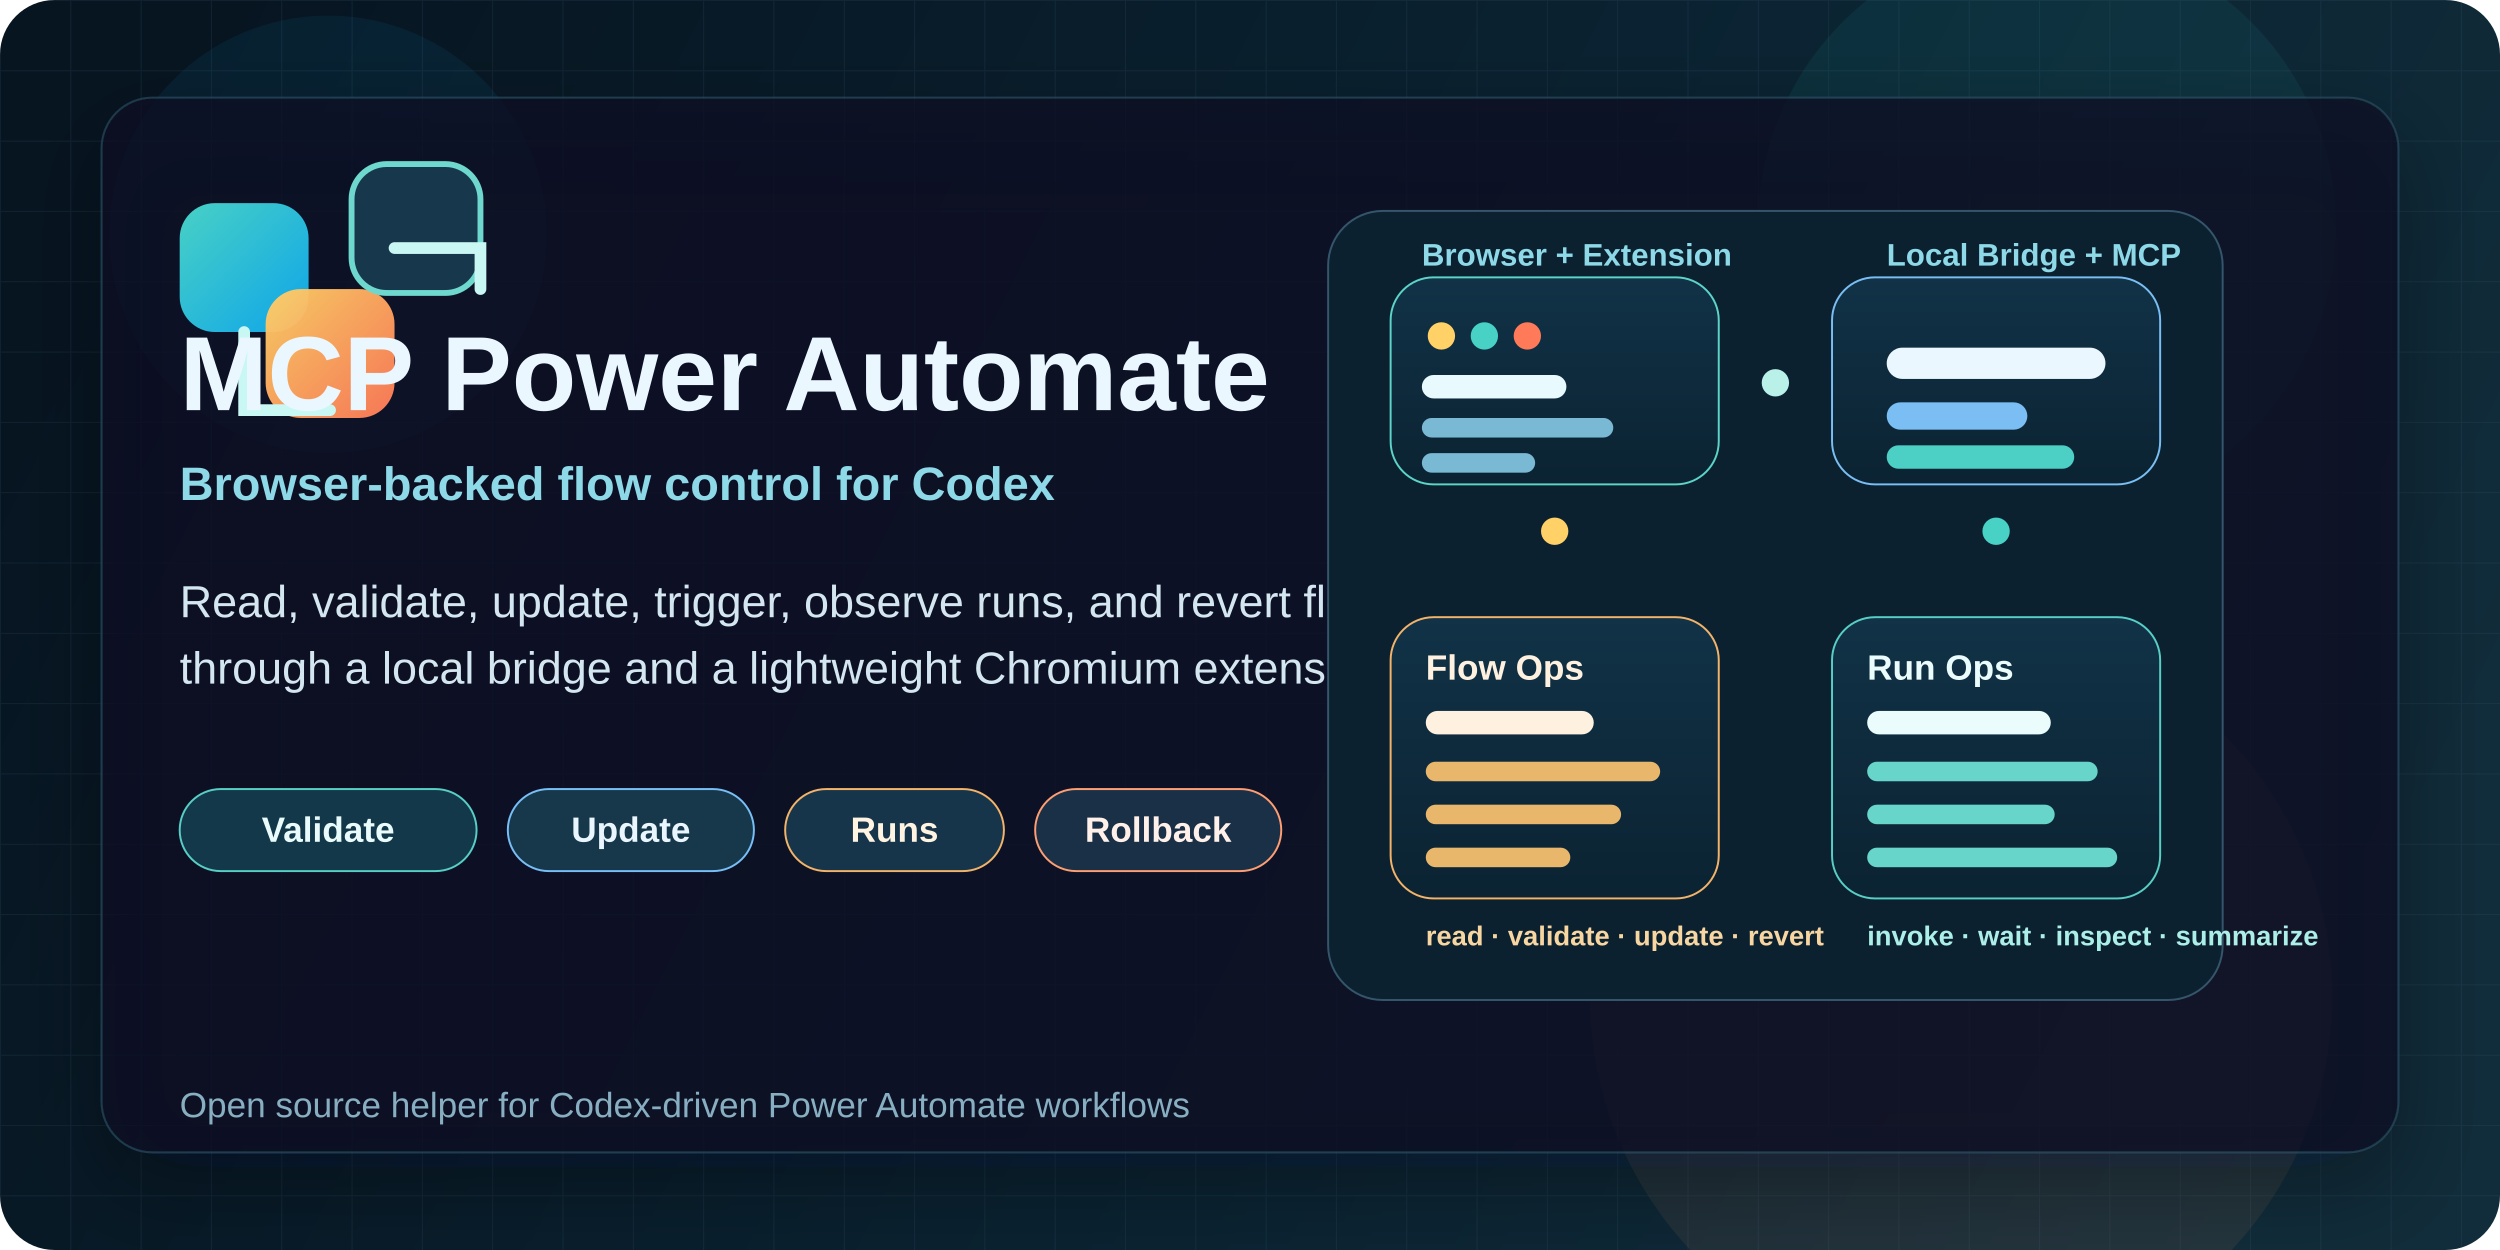
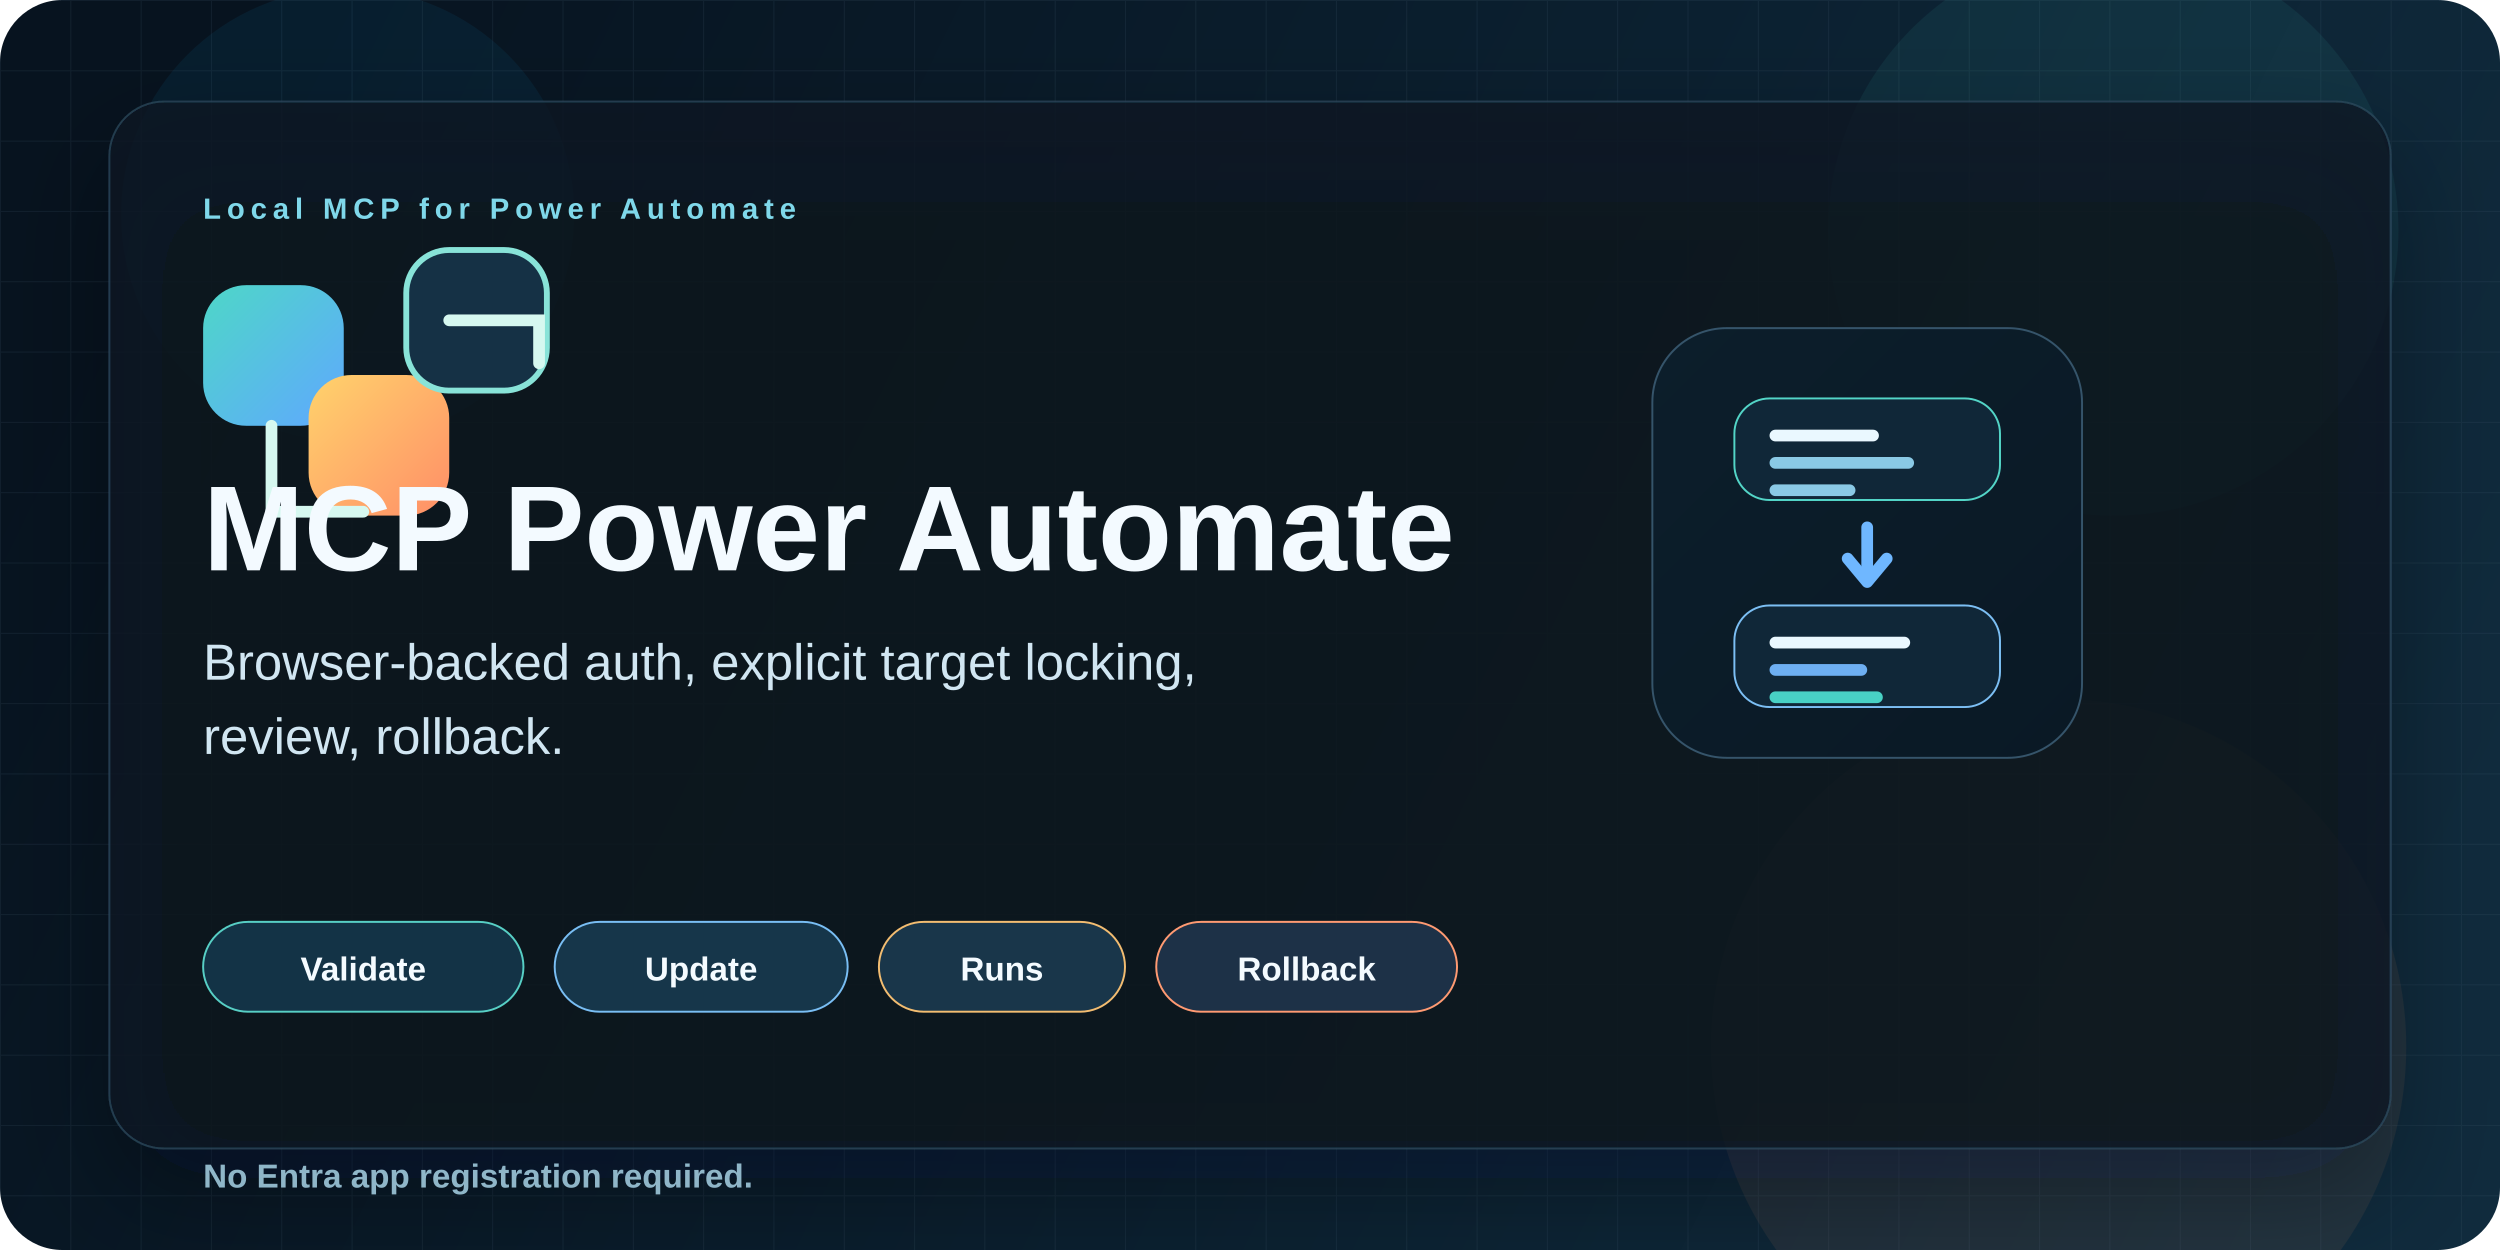
<svg xmlns="http://www.w3.org/2000/svg" width="1280" height="640" viewBox="0 0 1280 640" fill="none" role="img" aria-labelledby="title desc">
  <defs>
-     <linearGradient id="bg" x1="82" y1="54" x2="1170" y2="604" gradientUnits="userSpaceOnUse">
-       <stop stop-color="#071521" />
-       <stop offset="0.54" stop-color="#0A2231" />
-       <stop offset="1" stop-color="#112C3A" />
+     <linearGradient id="bg" x1="88" y1="56" x2="1188" y2="602" gradientUnits="userSpaceOnUse">
+       <stop stop-color="#07131F" />
+       <stop offset="0.55" stop-color="#0B2030" />
+       <stop offset="1" stop-color="#102B3D" />
    </linearGradient>
-     <linearGradient id="card" x1="0" y1="0" x2="0" y2="1">
-       <stop stop-color="#113247" />
-       <stop offset="1" stop-color="#0B2332" />
+     <linearGradient id="glass" x1="0" y1="0" x2="1" y2="1">
+       <stop stop-color="#0C1E2B" />
+       <stop offset="1" stop-color="#0A1925" />
    </linearGradient>
-     <linearGradient id="accentA" x1="0" y1="0" x2="1" y2="1">
-       <stop stop-color="#48D1C5" />
-       <stop offset="1" stop-color="#0EA5E9" />
+     <linearGradient id="accent-a" x1="0" y1="0" x2="1" y2="1">
+       <stop stop-color="#4ED7C7" />
+       <stop offset="1" stop-color="#5FA8FF" />
    </linearGradient>
-     <linearGradient id="accentB" x1="0" y1="0" x2="1" y2="1">
-       <stop stop-color="#FFD166" />
-       <stop offset="1" stop-color="#FF7A59" />
+     <linearGradient id="accent-b" x1="0" y1="0" x2="1" y2="1">
+       <stop stop-color="#FFD36C" />
+       <stop offset="1" stop-color="#FF8E67" />
    </linearGradient>
-     <linearGradient id="lineGlow" x1="0" y1="0" x2="1" y2="0">
-       <stop stop-color="#4DD7C8" />
-       <stop offset="1" stop-color="#FFB84D" />
-     </linearGradient>
+     <pattern id="grid" width="36" height="36" patternUnits="userSpaceOnUse">
+       <path d="M36 0H0V36" stroke="#4E6979" stroke-opacity="0.15" />
+     </pattern>
    <filter id="shadow" x="-20%" y="-20%" width="140%" height="140%">
-       <feDropShadow dx="0" dy="18" stdDeviation="22" flood-color="#021018" flood-opacity="0.45" />
+       <feDropShadow dx="0" dy="24" stdDeviation="28" flood-color="#03111A" flood-opacity="0.42" />
    </filter>
-     <pattern id="grid" width="36" height="36" patternUnits="userSpaceOnUse">
-       <path d="M36 0H0V36" stroke="#4A6980" stroke-opacity="0.15" />
-     </pattern>
+     <style>
+       .eyebrow { font: 700 15px 'Segoe UI', Arial, sans-serif; letter-spacing: 0.2em; text-transform: uppercase; fill: #7FD8EA; }
+       .title { font: 700 62px 'Segoe UI', Arial, sans-serif; fill: #F3FAFF; }
+       .body { font: 400 26px 'Segoe UI', Arial, sans-serif; fill: #D1E6F2; }
+       .chip { font: 700 17px 'Segoe UI', Arial, sans-serif; fill: #F4FBFF; }
+       .footer { font: 600 17px 'Segoe UI', Arial, sans-serif; fill: #8FB6C8; }
+     </style>
  </defs>
-   <rect width="1280" height="640" rx="28" fill="url(#bg)" />
-   <rect width="1280" height="640" rx="28" fill="url(#grid)" />
-   <circle cx="1048" cy="116" r="148" fill="#1CC7B7" fill-opacity="0.08" />
-   <circle cx="1004" cy="510" r="190" fill="#FF9B68" fill-opacity="0.08" />
-   <circle cx="168" cy="120" r="112" fill="#0EA5E9" fill-opacity="0.08" />
+   <rect width="1280" height="640" rx="32" fill="url(#bg)" />
+   <rect width="1280" height="640" rx="32" fill="url(#grid)" />
+   <circle cx="178" cy="110" r="116" fill="#169DD8" fill-opacity="0.08" />
+   <circle cx="1082" cy="118" r="146" fill="#3FD0C3" fill-opacity="0.08" />
+   <circle cx="1054" cy="536" r="178" fill="#FF996D" fill-opacity="0.08" />
  <g filter="url(#shadow)">
-     <rect x="52" y="50" width="1176" height="540" rx="26" fill="#091824" fill-opacity="0.72" stroke="#315067" stroke-opacity="0.6" />
+     <rect x="56" y="52" width="1168" height="536" rx="28" fill="#081722" fill-opacity="0.8" stroke="#2F4C5F" stroke-opacity="0.72" />
  </g>
-   <g transform="translate(92 104)">
-     <rect x="0" y="0" width="66" height="66" rx="18" fill="url(#accentA)" />
-     <rect x="44" y="44" width="66" height="66" rx="18" fill="url(#accentB)" fill-opacity="0.96" />
-     <rect x="88" y="-20" width="66" height="66" rx="18" fill="#17384C" stroke="#6FD8CE" stroke-width="3" />
-     <path d="M33 66V106H77" stroke="#C9F7F3" stroke-width="6" stroke-linecap="round" />
-     <path d="M110 23H154V44" stroke="#C9F7F3" stroke-width="6" stroke-linecap="round" />
+   <g transform="translate(104 112)">
+     <text x="0" y="0" class="eyebrow">Local MCP for Power Automate</text>
+     <g transform="translate(0 34)">
+       <rect x="0" y="0" width="72" height="72" rx="22" fill="url(#accent-a)" />
+       <rect x="54" y="46" width="72" height="72" rx="22" fill="url(#accent-b)" />
+       <rect x="104" y="-18" width="72" height="72" rx="22" fill="#153145" stroke="#88E3D8" stroke-width="3" />
+       <path d="M35 72V116H82" stroke="#D6F8F0" stroke-width="6" stroke-linecap="round" />
+       <path d="M126 18H172V40" stroke="#D6F8F0" stroke-width="6" stroke-linecap="round" />
+     </g>
+     <g transform="translate(0 180)">
+       <text x="0" y="0" class="title">MCP Power Automate</text>
+       <text x="0" y="56" class="body">Browser-backed auth, explicit target locking,</text>
+       <text x="0" y="94" class="body">review, rollback.</text>
+     </g>
+     <g transform="translate(0 360)">
+       <rect x="0" y="0" width="164" height="46" rx="23" fill="#133346" stroke="#57CFC5" />
+       <text x="82" y="30" text-anchor="middle" class="chip">Validate</text>
+       <rect x="180" y="0" width="150" height="46" rx="23" fill="#16364A" stroke="#79BEF4" />
+       <text x="255" y="30" text-anchor="middle" class="chip">Update</text>
+       <rect x="346" y="0" width="126" height="46" rx="23" fill="#19364A" stroke="#F3BD71" />
+       <text x="409" y="30" text-anchor="middle" class="chip">Runs</text>
+       <rect x="488" y="0" width="154" height="46" rx="23" fill="#1D3147" stroke="#FF9A72" />
+       <text x="565" y="30" text-anchor="middle" class="chip">Rollback</text>
+     </g>
+     <text x="0" y="496" class="footer">No Entra app registration required.</text>
  </g>
-   <g transform="translate(92 210)">
-     <text x="0" y="0" fill="#EAF7FF" font-family="Segoe UI, Arial, sans-serif" font-size="54" font-weight="700">MCP Power Automate</text>
-     <text x="0" y="46" fill="#8ED9E8" font-family="Segoe UI, Arial, sans-serif" font-size="24" font-weight="600">Browser-backed flow control for Codex</text>
-     <text x="0" y="106" fill="#D4E7F1" font-family="Segoe UI, Arial, sans-serif" font-size="23" font-weight="400">
-       Read, validate, update, trigger, observe runs, and revert flows
-     </text>
-     <text x="0" y="140" fill="#D4E7F1" font-family="Segoe UI, Arial, sans-serif" font-size="23" font-weight="400">
-       through a local bridge and a lightweight Chromium extension.
-     </text>
+   <g transform="translate(846 168)">
+     <rect x="0" y="0" width="220" height="220" rx="38" fill="url(#glass)" stroke="#35546A" />
+     <rect x="42" y="36" width="136" height="52" rx="18" fill="#102738" stroke="#53D5C7" />
+     <rect x="60" y="52" width="56" height="6" rx="3" fill="#EAF8FF" />
+     <rect x="60" y="66" width="74" height="6" rx="3" fill="#8AC9E5" />
+     <rect x="60" y="80" width="44" height="6" rx="3" fill="#8AC9E5" />
+     <path d="M110 102V128" stroke="#6FB7FF" stroke-width="6" stroke-linecap="round" />
+     <path d="M100 118L110 130L120 118" stroke="#6FB7FF" stroke-width="6" stroke-linecap="round" stroke-linejoin="round" />
+     <rect x="42" y="142" width="136" height="52" rx="18" fill="#102738" stroke="#7CBFF4" />
+     <rect x="60" y="158" width="72" height="6" rx="3" fill="#EAF8FF" />
+     <rect x="60" y="172" width="50" height="6" rx="3" fill="#6EAFF2" />
+     <rect x="60" y="186" width="58" height="6" rx="3" fill="#48D1C5" />
  </g>
-   <g transform="translate(92 404)">
-     <rect x="0" y="0" width="152" height="42" rx="21" fill="#12384A" stroke="#58CFC5" />
-     <text x="76" y="27" text-anchor="middle" fill="#E9FCFB" font-family="Segoe UI, Arial, sans-serif" font-size="18" font-weight="700">Validate</text>
-     <rect x="168" y="0" width="126" height="42" rx="21" fill="#16384A" stroke="#78BFF7" />
-     <text x="231" y="27" text-anchor="middle" fill="#EAF6FF" font-family="Segoe UI, Arial, sans-serif" font-size="18" font-weight="700">Update</text>
-     <rect x="310" y="0" width="112" height="42" rx="21" fill="#17354A" stroke="#F3B46A" />
-     <text x="366" y="27" text-anchor="middle" fill="#FFF4E2" font-family="Segoe UI, Arial, sans-serif" font-size="18" font-weight="700">Runs</text>
-     <rect x="438" y="0" width="126" height="42" rx="21" fill="#1A3047" stroke="#FF9E72" />
-     <text x="501" y="27" text-anchor="middle" fill="#FFF1EA" font-family="Segoe UI, Arial, sans-serif" font-size="18" font-weight="700">Rollback</text>
-   </g>
-   <g transform="translate(680 108)">
-     <rect x="0" y="0" width="458" height="404" rx="28" fill="#0C2130" stroke="#35556B" />
-     <rect x="32" y="34" width="168" height="106" rx="22" fill="url(#card)" stroke="#5CD4C8" />
-     <circle cx="58" cy="64" r="7" fill="#FFD166" />
-     <circle cx="80" cy="64" r="7" fill="#48D1C5" />
-     <circle cx="102" cy="64" r="7" fill="#FF7A59" />
-     <rect x="48" y="84" width="74" height="12" rx="6" fill="#E9FAFF" />
-     <rect x="48" y="106" width="98" height="10" rx="5" fill="#7AB9D4" />
-     <rect x="48" y="124" width="58" height="10" rx="5" fill="#7AB9D4" />
-     <text x="48" y="28" fill="#8ED9E8" font-family="Segoe UI, Arial, sans-serif" font-size="16" font-weight="700">Browser + Extension</text>
-     <rect x="258" y="34" width="168" height="106" rx="22" fill="url(#card)" stroke="#7ABEF4" />
-     <rect x="286" y="70" width="112" height="16" rx="8" fill="#EAF7FF" />
-     <rect x="286" y="98" width="72" height="14" rx="7" fill="#7ABEF4" />
-     <rect x="286" y="120" width="96" height="12" rx="6" fill="#4CCFC4" />
-     <text x="286" y="28" fill="#8ED9E8" font-family="Segoe UI, Arial, sans-serif" font-size="16" font-weight="700">Local Bridge + MCP</text>
-     <rect x="32" y="208" width="168" height="144" rx="22" fill="url(#card)" stroke="#F3B46A" />
-     <text x="50" y="240" fill="#FFF1E0" font-family="Segoe UI, Arial, sans-serif" font-size="18" font-weight="700">Flow Ops</text>
-     <rect x="50" y="256" width="86" height="12" rx="6" fill="#FFF1E0" />
-     <rect x="50" y="282" width="120" height="10" rx="5" fill="#E8B76C" />
-     <rect x="50" y="304" width="100" height="10" rx="5" fill="#E8B76C" />
-     <rect x="50" y="326" width="74" height="10" rx="5" fill="#E8B76C" />
-     <text x="50" y="376" fill="#F8D6A1" font-family="Segoe UI, Arial, sans-serif" font-size="14" font-weight="600">read · validate · update · revert</text>
-     <rect x="258" y="208" width="168" height="144" rx="22" fill="url(#card)" stroke="#58CFC5" />
-     <text x="276" y="240" fill="#EAFDFC" font-family="Segoe UI, Arial, sans-serif" font-size="18" font-weight="700">Run Ops</text>
-     <rect x="276" y="256" width="94" height="12" rx="6" fill="#EAFDFC" />
-     <rect x="276" y="282" width="118" height="10" rx="5" fill="#68D5CB" />
-     <rect x="276" y="304" width="96" height="10" rx="5" fill="#68D5CB" />
-     <rect x="276" y="326" width="128" height="10" rx="5" fill="#68D5CB" />
-     <text x="276" y="376" fill="#ABEFE8" font-family="Segoe UI, Arial, sans-serif" font-size="14" font-weight="600">invoke · wait · inspect · summarize</text>
-     <path d="M200 88H258" stroke="url(#lineGlow)" stroke-width="5" stroke-linecap="round" />
-     <path d="M116 140V188" stroke="url(#lineGlow)" stroke-width="5" stroke-linecap="round" />
-     <path d="M342 140V188" stroke="url(#lineGlow)" stroke-width="5" stroke-linecap="round" />
-     <circle cx="229" cy="88" r="7" fill="#B9F1E9" />
-     <circle cx="116" cy="164" r="7" fill="#FFD166" />
-     <circle cx="342" cy="164" r="7" fill="#48D1C5" />
-   </g>
-   <text x="92" y="572" fill="#88AFC1" font-family="Segoe UI, Arial, sans-serif" font-size="18" font-weight="500">
-     Open source helper for Codex-driven Power Automate workflows
-   </text>
</svg>
